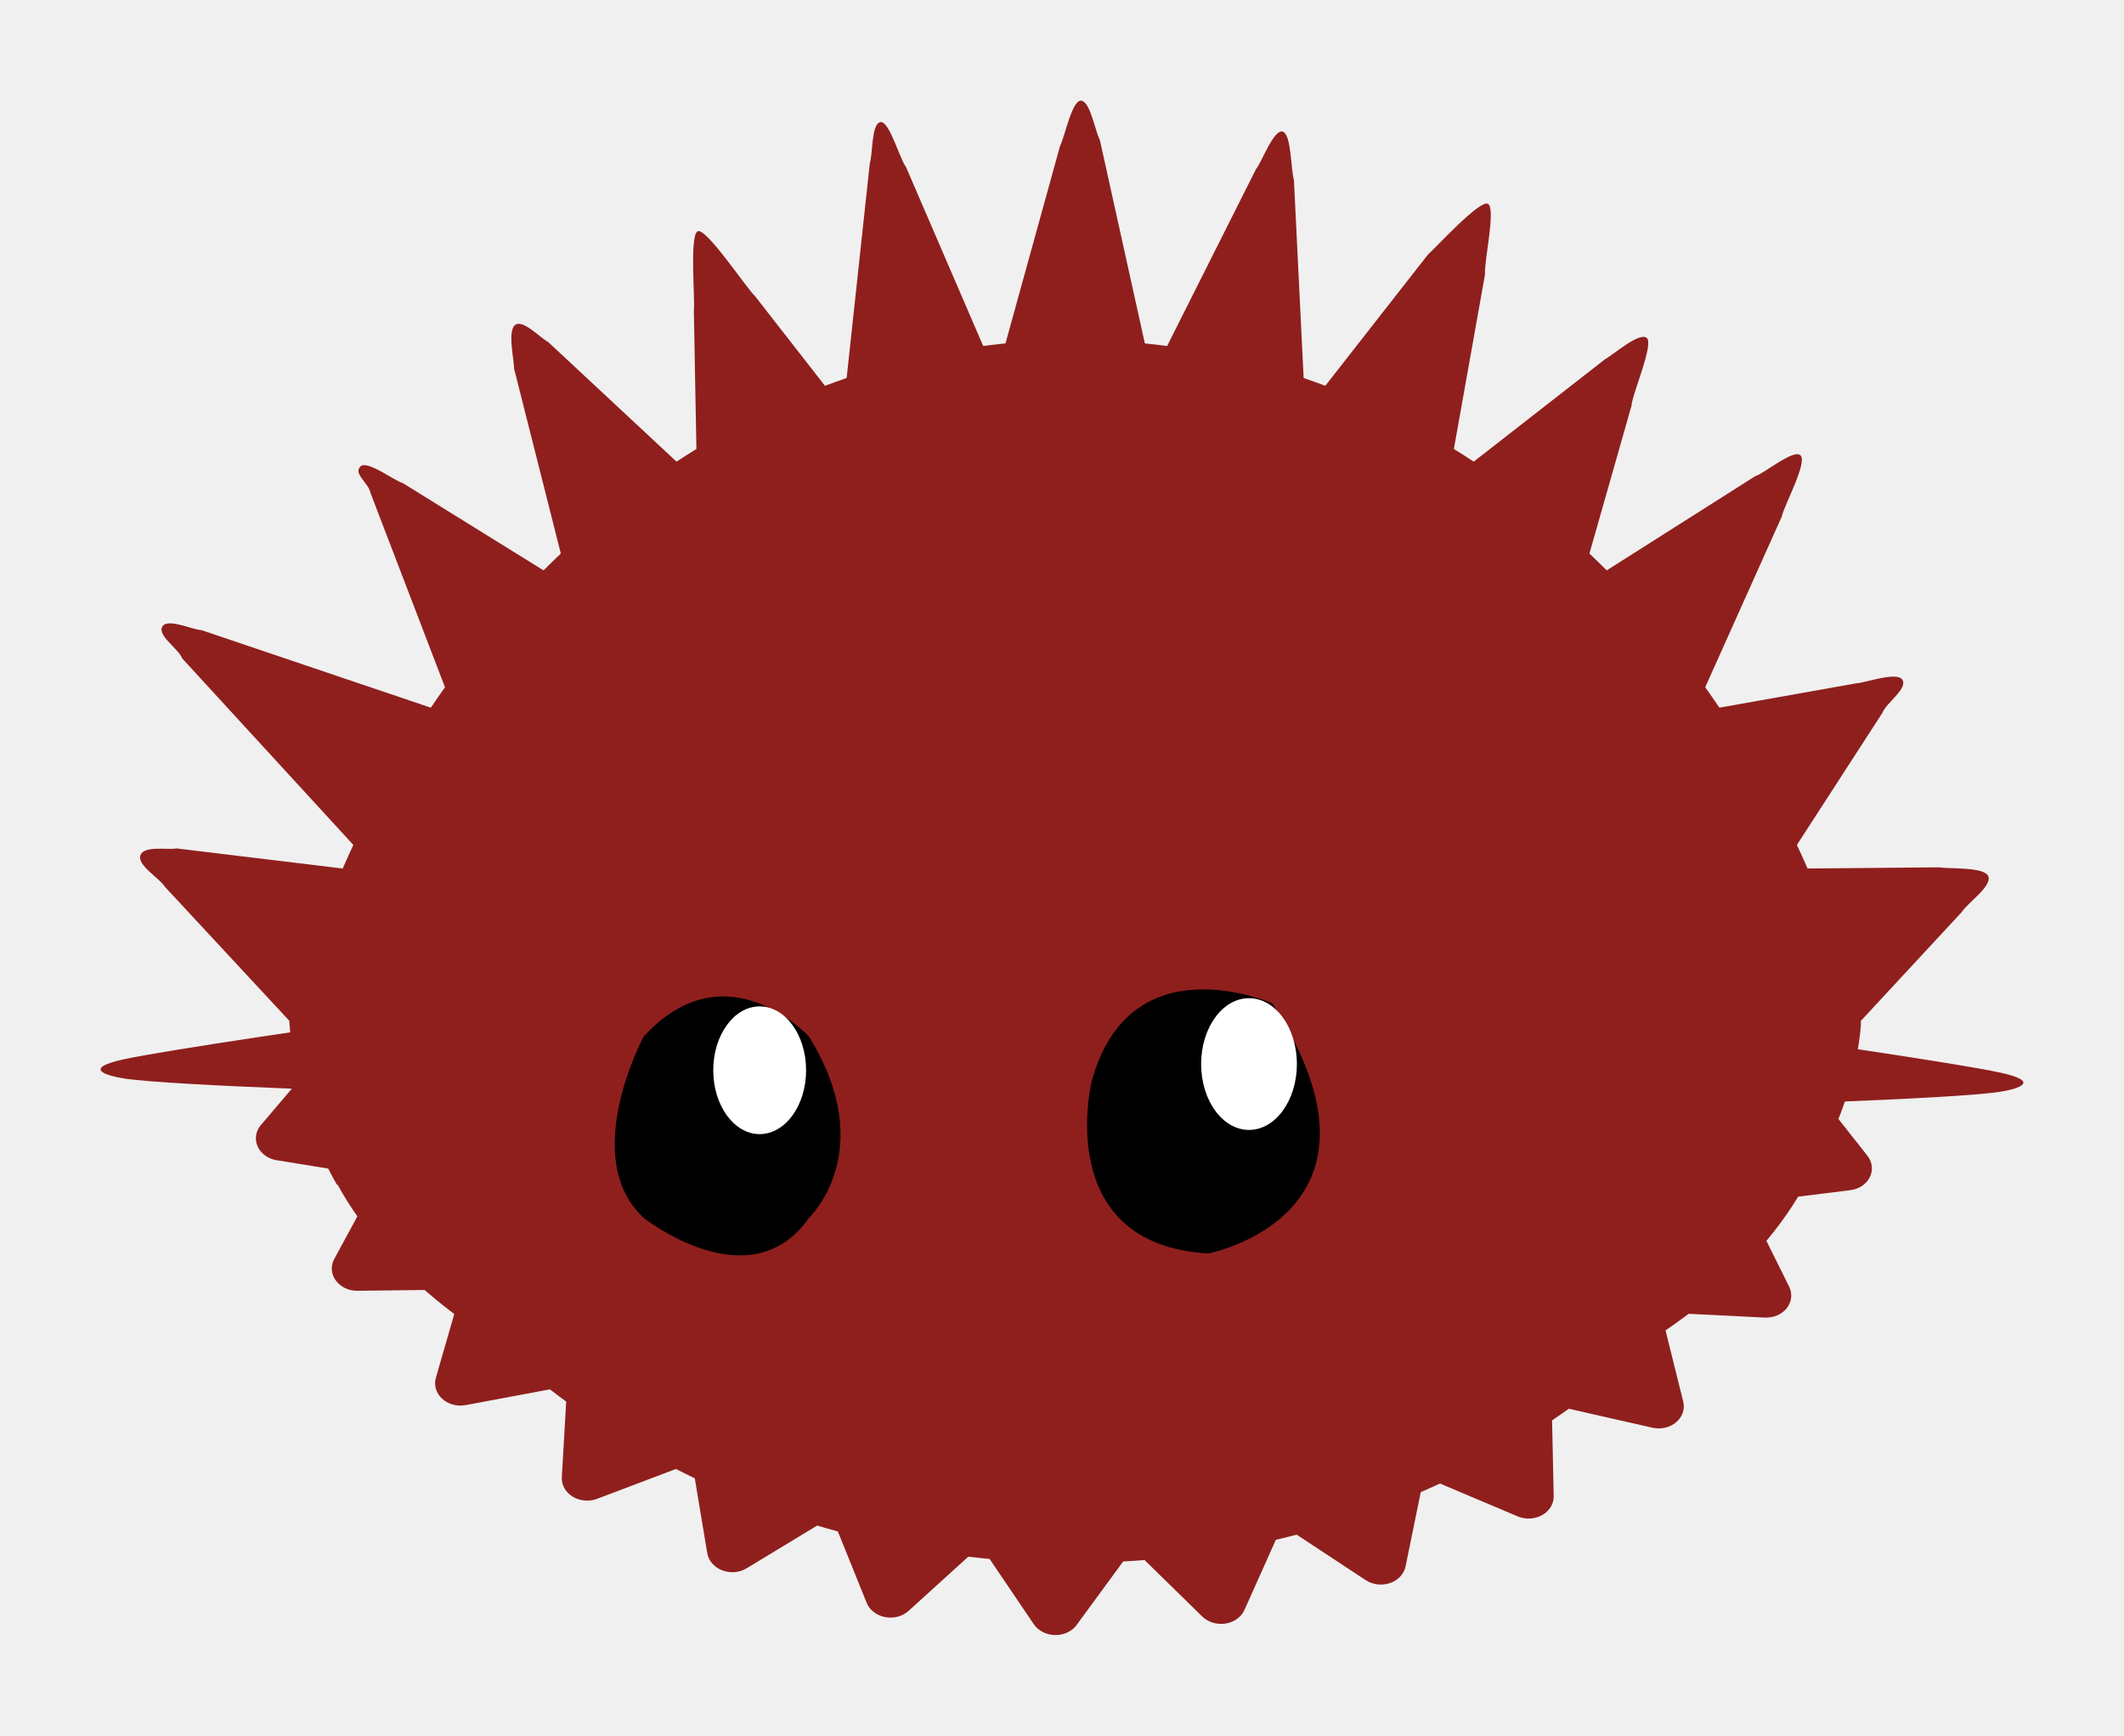
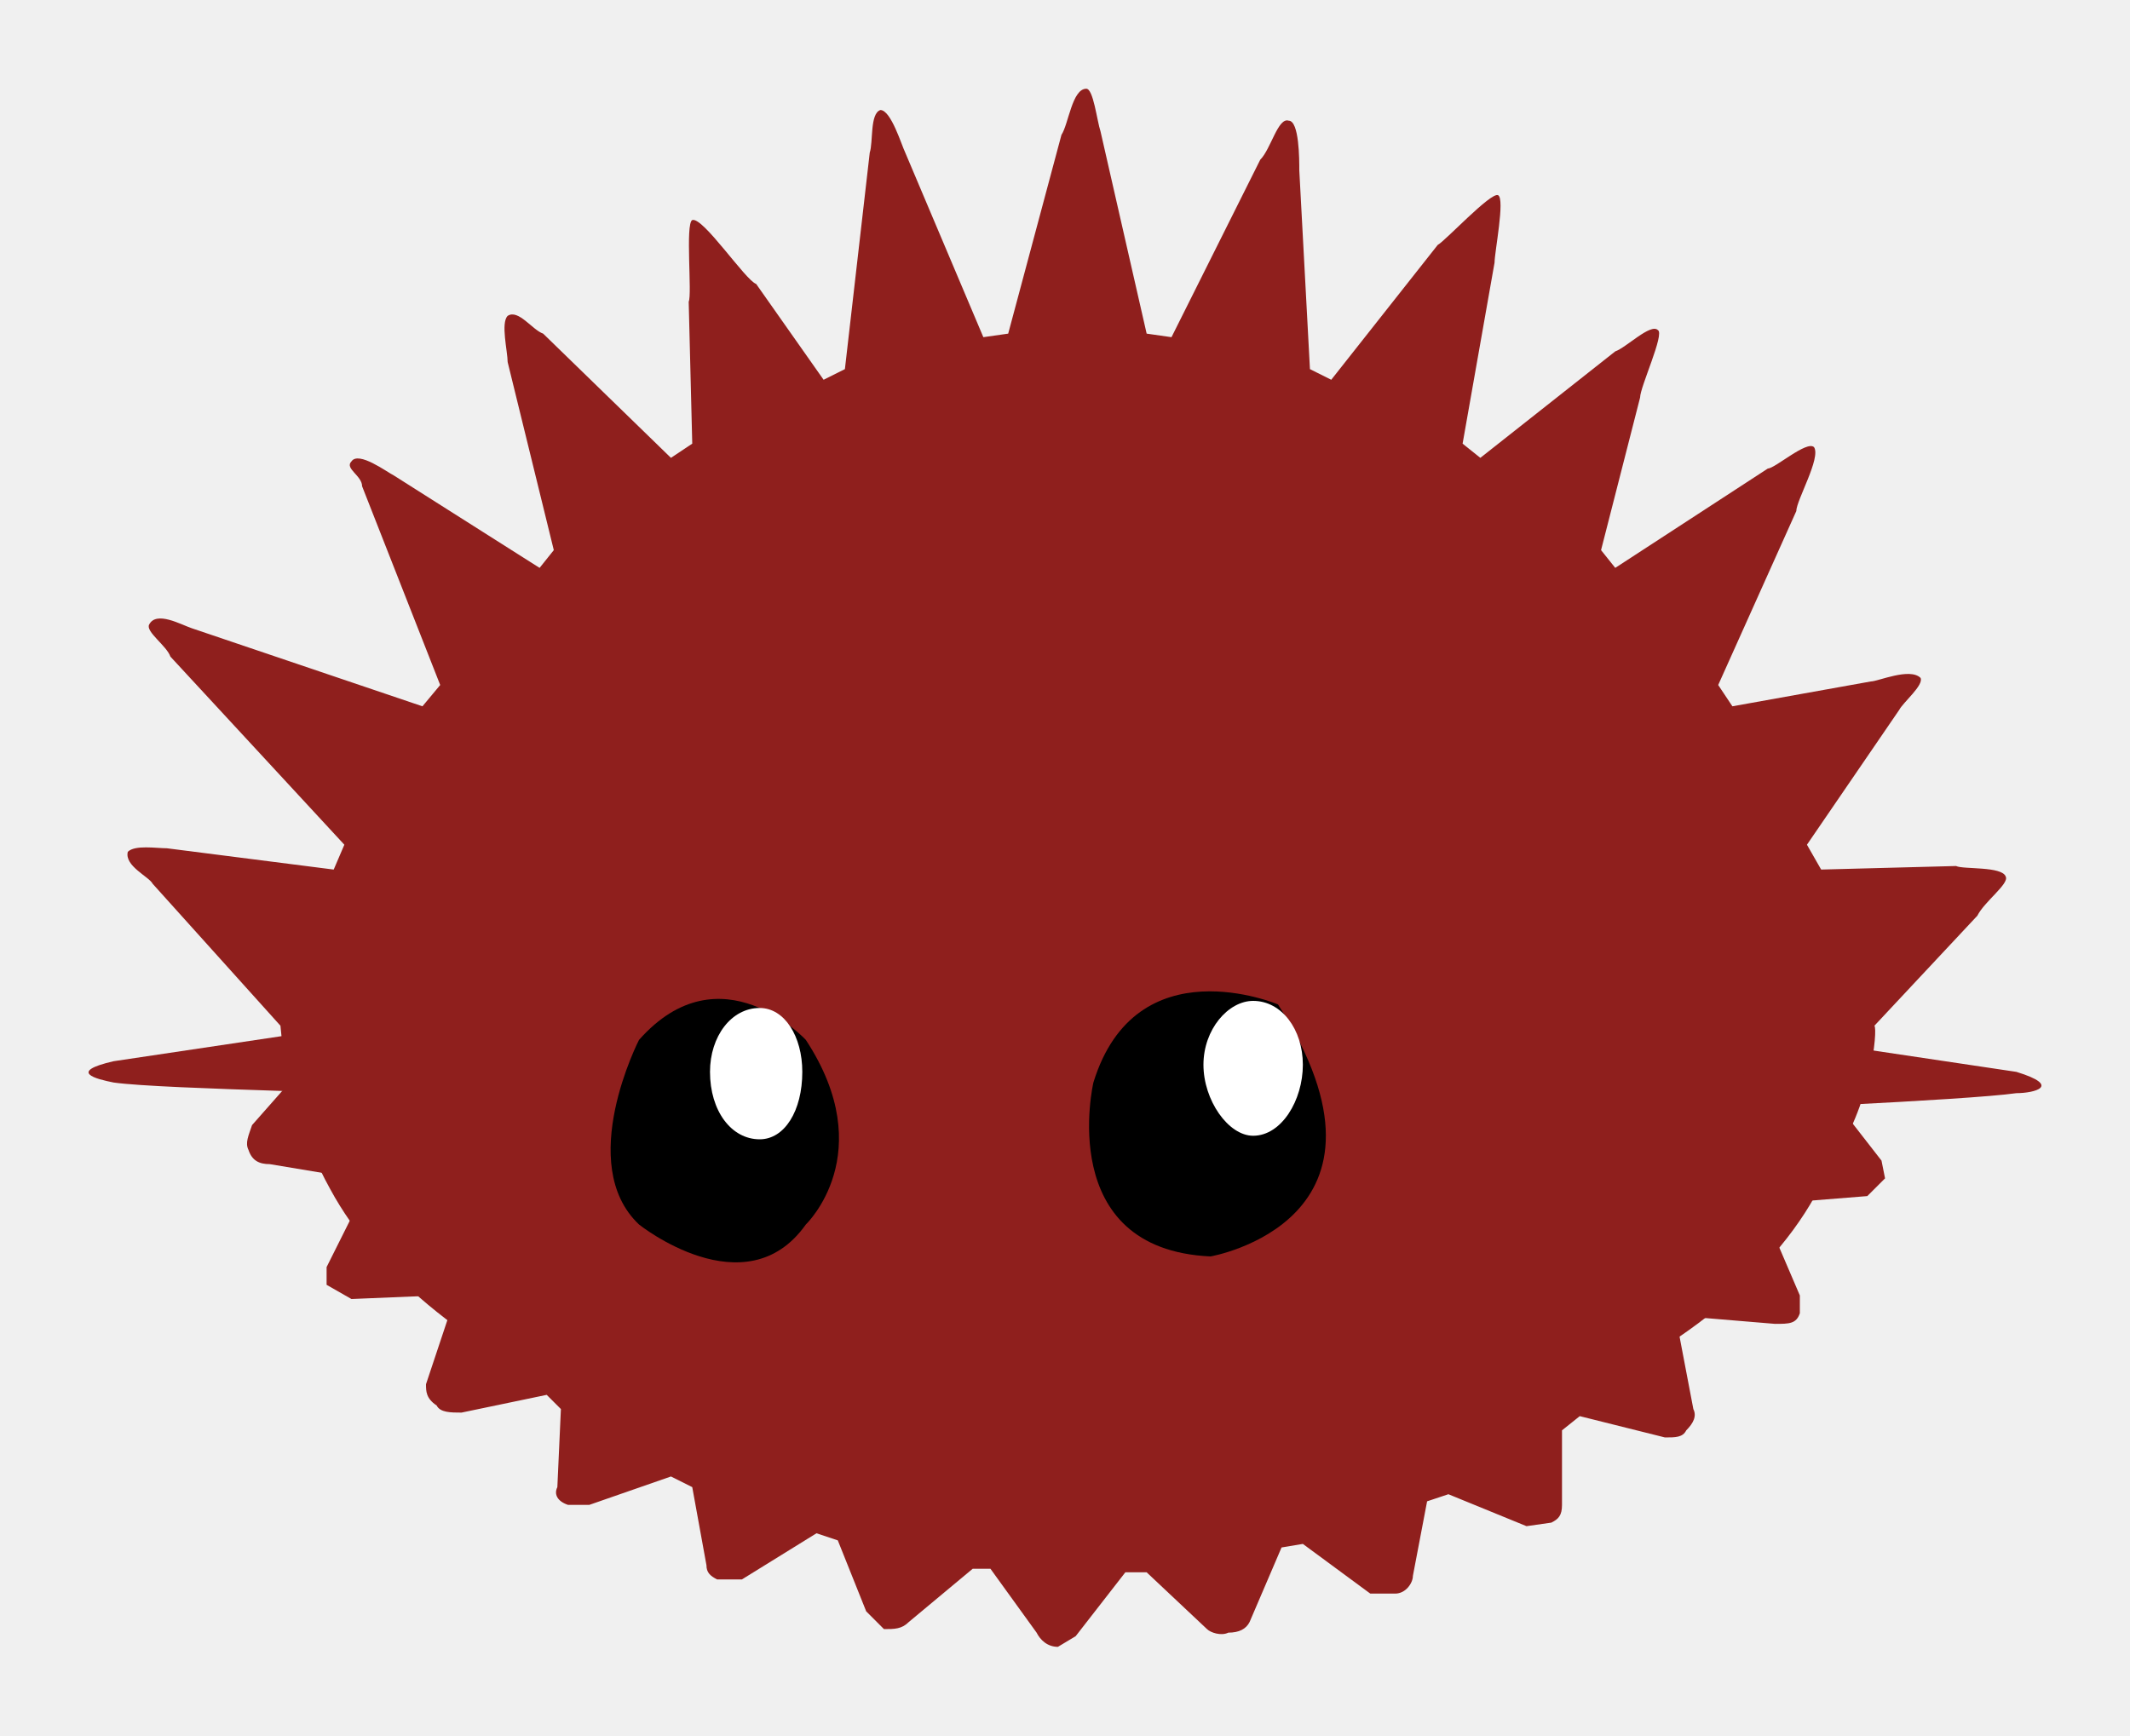
- <svg xmlns="http://www.w3.org/2000/svg" xml:space="preserve" enable-background="new 0 0 2148.918 806.663" viewBox="0 0 1055.378 862.309" height="862.309" width="1055.378" y="0px" x="0px" id="Layer_1" version="1.1">
-   <defs id="defs1016" />
-   <g transform="translate(-17.99962,15)" id="g1011">
-     <g id="g841">
-       <path id="path833" d="m 146.014,554.568 c 1.591,3.545 5.165,6.132 9.438,6.83 l 42.059,6.831 c 1.581,2.84 3.243,5.638 4.911,8.414 l -18.34,33.827 c -1.888,3.447 -1.577,7.5 0.781,10.702 2.349,3.221 6.4,5.152 10.76,5.091 l 42.82,-0.495 c 2.171,2.474 4.378,4.926 6.632,7.333 l -10.506,36.433 c -1.063,3.699 0.122,7.617 3.146,10.377 3.008,2.749 7.431,3.947 11.671,3.155 l 41.844,-7.838 c 2.662,2.061 5.372,4.098 8.109,6.094 l -2.189,37.566 c -0.23,3.802 1.81,7.46 5.388,9.639 3.576,2.194 8.159,2.604 12.14,1.1 l 39.174,-14.833 c 3.104,1.573 6.225,3.132 9.381,4.642 l 6.194,37.179 c 0.626,3.767 3.436,7.009 7.425,8.542 3.976,1.538 8.571,1.153 12.125,-1.009 l 35.074,-21.251 c 3.396,1.021 6.807,2.001 10.265,2.942 l 14.3,35.416 c 1.455,3.609 4.91,6.306 9.169,7.127 4.244,0.814 8.649,-0.345 11.652,-3.066 l 29.687,-26.946 c 3.522,0.409 7.048,0.789 10.584,1.114 l 21.947,32.409 c 2.226,3.281 6.218,5.33 10.565,5.413 4.334,0.083 8.41,-1.812 10.733,-5.008 l 23.126,-31.552 c 3.547,-0.188 7.099,-0.435 10.628,-0.709 l 28.682,28.058 c 2.905,2.835 7.279,4.161 11.538,3.509 4.282,-0.666 7.842,-3.222 9.418,-6.773 l 15.601,-34.846 c 3.479,-0.81 6.926,-1.668 10.365,-2.55 l 34.257,22.572 c 3.483,2.302 8.062,2.861 12.1,1.468 4.025,-1.379 6.964,-4.513 7.725,-8.252 l 7.556,-36.917 c 3.208,-1.389 6.385,-2.818 9.552,-4.281 l 38.6,16.313 c 3.92,1.661 8.535,1.422 12.17,-0.636 3.65,-2.042 5.828,-5.619 5.732,-9.426 l -0.802,-37.625 c 2.803,-1.892 5.578,-3.823 8.327,-5.78 l 41.521,9.426 c 4.218,0.946 8.677,-0.075 11.79,-2.709 3.135,-2.644 4.454,-6.513 3.53,-10.249 l -9.146,-36.808 c 2.32,-2.329 4.618,-4.687 6.875,-7.074 l 42.77,2.125 c 4.316,0.19 8.473,-1.549 10.943,-4.679 2.478,-3.11 2.918,-7.147 1.181,-10.665 l -17.104,-34.501 c 1.774,-2.712 3.535,-5.445 5.231,-8.222 l 42.278,-5.226 c 4.297,-0.526 7.954,-2.975 9.684,-6.465 1.72,-3.5 1.257,-7.533 -1.215,-10.677 L 921.479,528.24 c 0.203,-0.531 -1.999,-32.28 -21.526,-58.158 0,0 -0.169,-0.069 -0.475,-0.191 C 855.033,407.22 716.712,359.6 552.124,356.465 378.036,353.149 231.49,400.686 193.714,467.318 176.853,484.381 172.602,512.466 173.11,513.99 l -25.495,29.958 c -2.602,3.046 -3.19,7.059 -1.601,10.62 z" fill="#8f1f1d" />
-       <path id="path835" d="m 1006.008,420.45 c -1.728,-4.947 -19.723,-3.687 -24.194,-4.556 l -65.68,0.586 c -1.701,-3.954 -3.489,-7.85 -5.283,-11.713 l 42.551,-65.735 c 1.905,-4.904 12.443,-11.779 9.923,-16.227 -2.512,-4.469 -18.607,1.506 -23.153,1.708 l -67.827,12.061 c -2.313,-3.422 -4.662,-6.814 -7.059,-10.144 l 38.03,-84.758 c 1.039,-5.237 12.658,-26.514 9.45,-30.318 -3.189,-3.792 -18.273,9.018 -22.681,10.249 l -73.744,46.76 c -2.816,-2.829 -5.681,-5.624 -8.575,-8.362 l 20.894,-73.414 c 0.168,-5.358 11.334,-30.76 7.561,-33.733 -3.771,-2.993 -16.667,8.452 -20.79,10.675 l -65.16,50.814 c -3.268,-2.13 -6.552,-4.242 -9.872,-6.284 l 15.496,-86.805 c -0.726,-5.287 5.608,-32.964 1.417,-35.016 -4.174,-2.061 -26.104,22.056 -29.768,25.194 l -51.029,65.23 c -3.562,-1.346 -7.138,-2.635 -10.763,-3.867 L 660.92,74.281 c -1.585,-5.042 -1.212,-22.872 -5.67,-23.913 -4.442,-1.033 -10.15,14.875 -13.23,18.788 l -44.103,87.736 c -3.682,-0.482 -7.366,-0.922 -11.061,-1.283 L 564.527,54.643 C 562.143,50.081 559.614,35 555.078,35 c -4.522,0 -8.035,18.07 -10.396,22.631 l -27.077,97.982 c -3.695,0.361 -7.396,0.801 -11.07,1.283 L 468.137,67.88 c -3.084,-3.914 -8.33,-23.237 -12.758,-22.205 -4.455,1.053 -3.621,15.455 -5.197,20.497 l -11.499,106.627 c -3.614,1.232 -7.193,2.532 -10.764,3.867 l -34.912,-44.734 c -3.677,-3.148 -24.165,-34.096 -28.351,-32.026 -4.172,2.051 -1.167,34.426 -1.89,39.712 l 1.271,68.443 c -3.32,2.042 -6.606,4.14 -9.883,6.284 l -63.681,-59.354 c -4.12,-2.232 -12.786,-11.533 -16.538,-8.541 -3.769,2.974 -0.643,16.419 -0.472,21.778 l 23.196,91.775 c -2.887,2.738 -5.745,5.533 -8.575,8.362 l -69.905,-43.344 c -4.418,-1.22 -18.065,-11.905 -21.263,-8.113 -3.218,3.804 4.164,7.809 5.197,13.047 l 36.995,96.478 c -2.376,3.342 -4.729,6.721 -7.034,10.144 L 118.07,298.04 c -4.506,-0.151 -16.917,-6.178 -19.435,-1.708 -2.522,4.447 8.045,10.896 9.923,15.8 l 85.012,92.637 c -1.798,3.863 -3.583,7.759 -5.3,11.713 l -82.547,-9.979 c -4.47,0.857 -16.217,-1.544 -17.956,3.415 -1.728,4.972 9.648,11.415 12.286,15.774 l 61.741,66.493 c -0.201,0.755 2.702,45.391 23.563,81.296 0,0 0.177,0.092 0.499,0.258 47.554,87.035 192.733,150.364 364.46,150.364 181.639,0 333.578,-70.85 371.705,-165.663 17.261,-24.474 21.158,-64.123 20.598,-66.255 l 50.158,-54.084 c 2.656,-4.362 14.956,-12.68 13.231,-17.651 z" fill="#8f1f1d" />
-       <path id="path837" d="m 195.34,493.008 c 0,0 -94.761,13.599 -116.083,18.311 -21.321,4.711 -7.095,8.297 0,9.421 24.757,3.927 146.88,7.067 149.25,7.853 2.369,0.785 -33.167,-35.585 -33.167,-35.585 z" fill="#8f1f1d" />
-       <path id="path839" d="m 896.038,499.622 c 0,0 94.762,13.6 116.083,18.311 21.32,4.712 7.095,8.298 0,9.422 -24.758,3.927 -146.88,7.067 -149.249,7.853 -2.37,0.784 33.166,-35.586 33.166,-35.586 z" fill="#8f1f1d" />
-     </g>
-     <g transform="translate(-48,14)" id="g847">
-       <path id="path843" d="m 467.982,486.018 c 0,0 -41.096,-44.997 -82.191,0 0,0 -32.292,60.001 0,89.998 0,0 52.837,41.999 82.191,0 0,0 35.226,-33.002 0,-89.998 z" />
-       <path id="path845" d="m 420.404,502.71 c 0,17.521 10.329,31.727 23.066,31.727 12.735,0 23.064,-14.205 23.064,-31.727 0,-17.522 -10.329,-31.728 -23.064,-31.728 -12.738,0 -23.066,14.206 -23.066,31.728 z" fill="#ffffff" />
-     </g>
-     <g transform="translate(-48,14)" id="g853">
-       <path id="path849" d="m 698.226,469.498 c 0,0 -70.494,-31.212 -89.735,38.454 0,0 -20.153,81.201 57.891,85.784 -10e-4,0 99.518,-19.168 31.844,-124.238 z" />
-       <path id="path851" d="m 662.819,499.628 c 0,18.068 10.65,32.723 23.79,32.723 13.133,0 23.786,-14.654 23.786,-32.723 0,-18.072 -10.653,-32.723 -23.786,-32.723 -13.139,0 -23.79,14.651 -23.79,32.723 z" fill="#ffffff" />
-     </g>
+ <svg xmlns="http://www.w3.org/2000/svg" viewBox="0 0 600 489">
+   <g fill="#8f1f1d">
+     <path d="M70 324c1 3 3 4 6 4l24 4 2 5-10 20v5l7 4 24-1 4 4-7 21c0 2 0 4 3 6 1 2 4 2 7 2l24-5 4 4-1 22c-1 2 0 4 3 5h6l23-8 6 3 4 22c0 2 1 3 3 4h7l21-13 6 2 8 20 5 5c3 0 5 0 7-2l18-15h5l13 18c1 2 3 4 6 4l5-3 14-18h6l17 16c1 1 4 2 6 1 3 0 5-1 6-3l9-21 6-1 19 14h7c3 0 5-3 5-5l4-21 6-2 22 9 7-1c2-1 3-2 3-5v-21l5-4 24 6c3 0 5 0 6-2 2-2 3-4 2-6l-4-21 3-5 24 2c4 0 6 0 7-3v-5l-9-21 3-5 25-2 5-5-1-5-14-18c0-1-1-19-12-33v-1c-26-36-106-64-201-65-100-2-184 26-206 64-10 10-12 26-11 26l-15 17c-1 3-2 5-1 7z" />
+     <path d="M565 247c-1-3-12-2-14-3l-38 1-4-7 26-38c1-2 7-7 6-9-3-3-12 1-14 1l-39 7-4-6 22-49c0-3 7-15 5-18-2-2-11 6-13 6l-43 28-4-5 11-43c0-3 7-18 5-19-2-2-9 5-12 6l-38 30-5-4 9-51c0-3 3-18 1-19s-15 13-17 14l-30 38-6-3-3-56c0-3 0-14-3-14-3-1-5 8-8 11l-25 50-7-1-13-57c-1-3-2-12-4-12-4 0-5 10-7 13l-15 56-7 1-22-52c-1-2-4-12-7-12-3 1-2 9-3 12l-7 61-6 3-19-27c-3-1-15-19-18-18-2 1 0 21-1 23l1 40-6 4-36-35c-3-1-7-7-10-5-2 2 0 10 0 13l13 53-4 5-41-26c-2-1-10-7-12-4-2 2 3 4 3 7l22 56-5 6-65-22c-3-1-10-5-12-1-1 2 5 6 6 9l49 53-3 7-47-6c-3 0-9-1-11 1-1 4 6 7 7 9l36 40a116 116 0 0 0 14 46c27 50 110 87 209 87 105 0 193-41 214-95 11-15 13-37 12-38l29-31c2-4 9-9 8-11z" />
+     <path d="m99 289-67 10c-13 3-5 5 0 6 14 2 84 3 85 4zm402 3 67 10c13 4 5 6 0 6-14 2-84 5-86 5z" />
  </g>
+   <path d="M227 293s-24-26-47 0c0 0-18 35 0 52 0 0 30 24 47 0 0 0 21-20 0-52z" />
+   <path fill="#fff" d="M200 302c0 11 6 19 14 19 7 0 12-8 12-19 0-10-5-18-12-18-8 0-14 8-14 18z" />
+   <path d="M360 283s-40-17-52 22c0 0-11 47 33 49 0 0 58-10 19-71z" />
+   <path fill="#fff" d="M339 300c0 10 7 20 14 20 8 0 14-10 14-20s-6-18-14-18c-7 0-14 8-14 18z" />
</svg>
